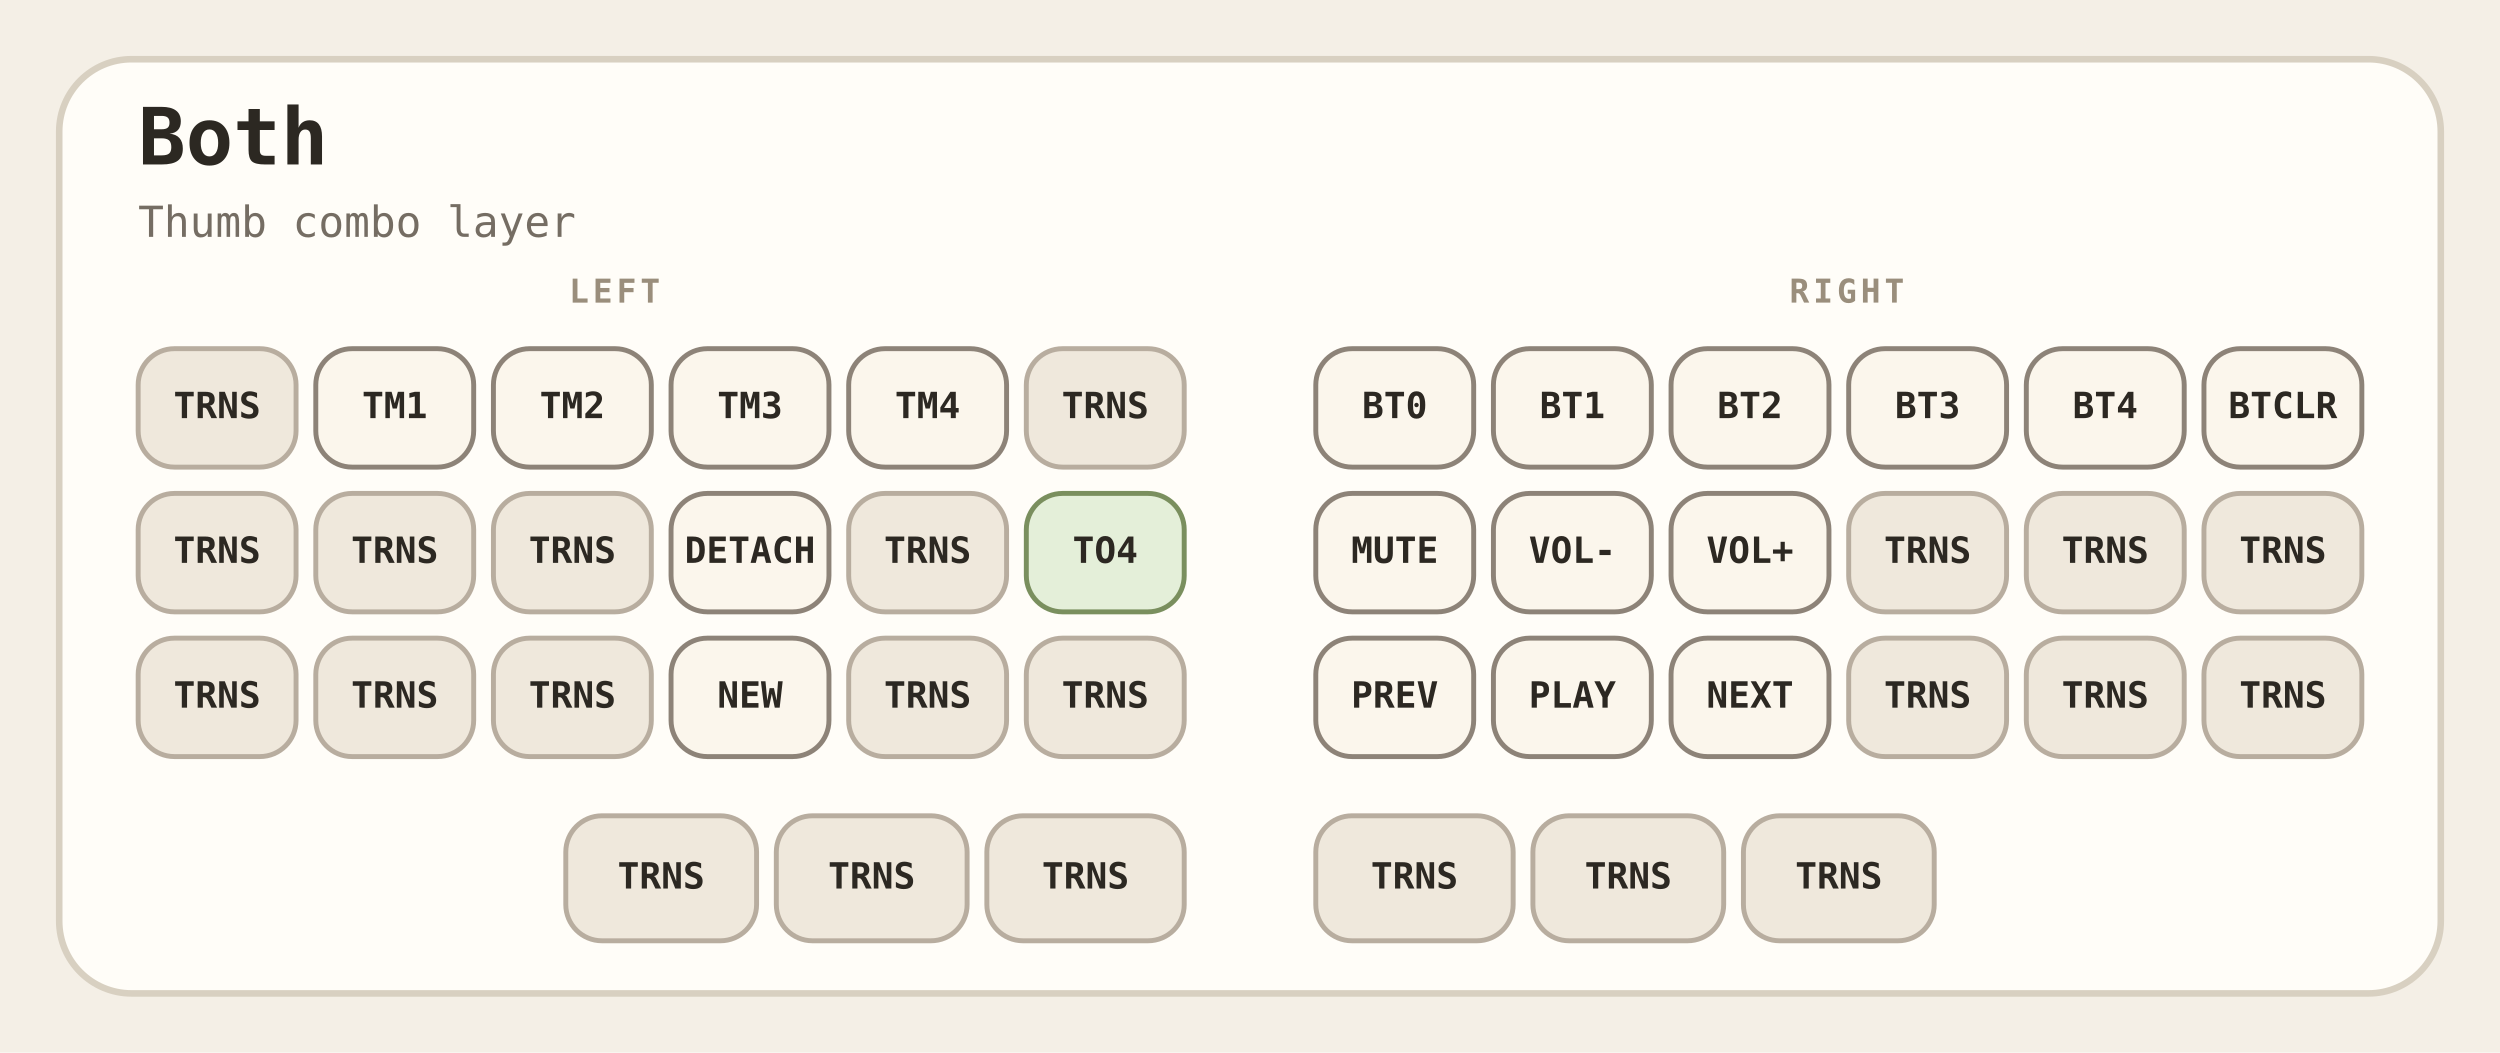
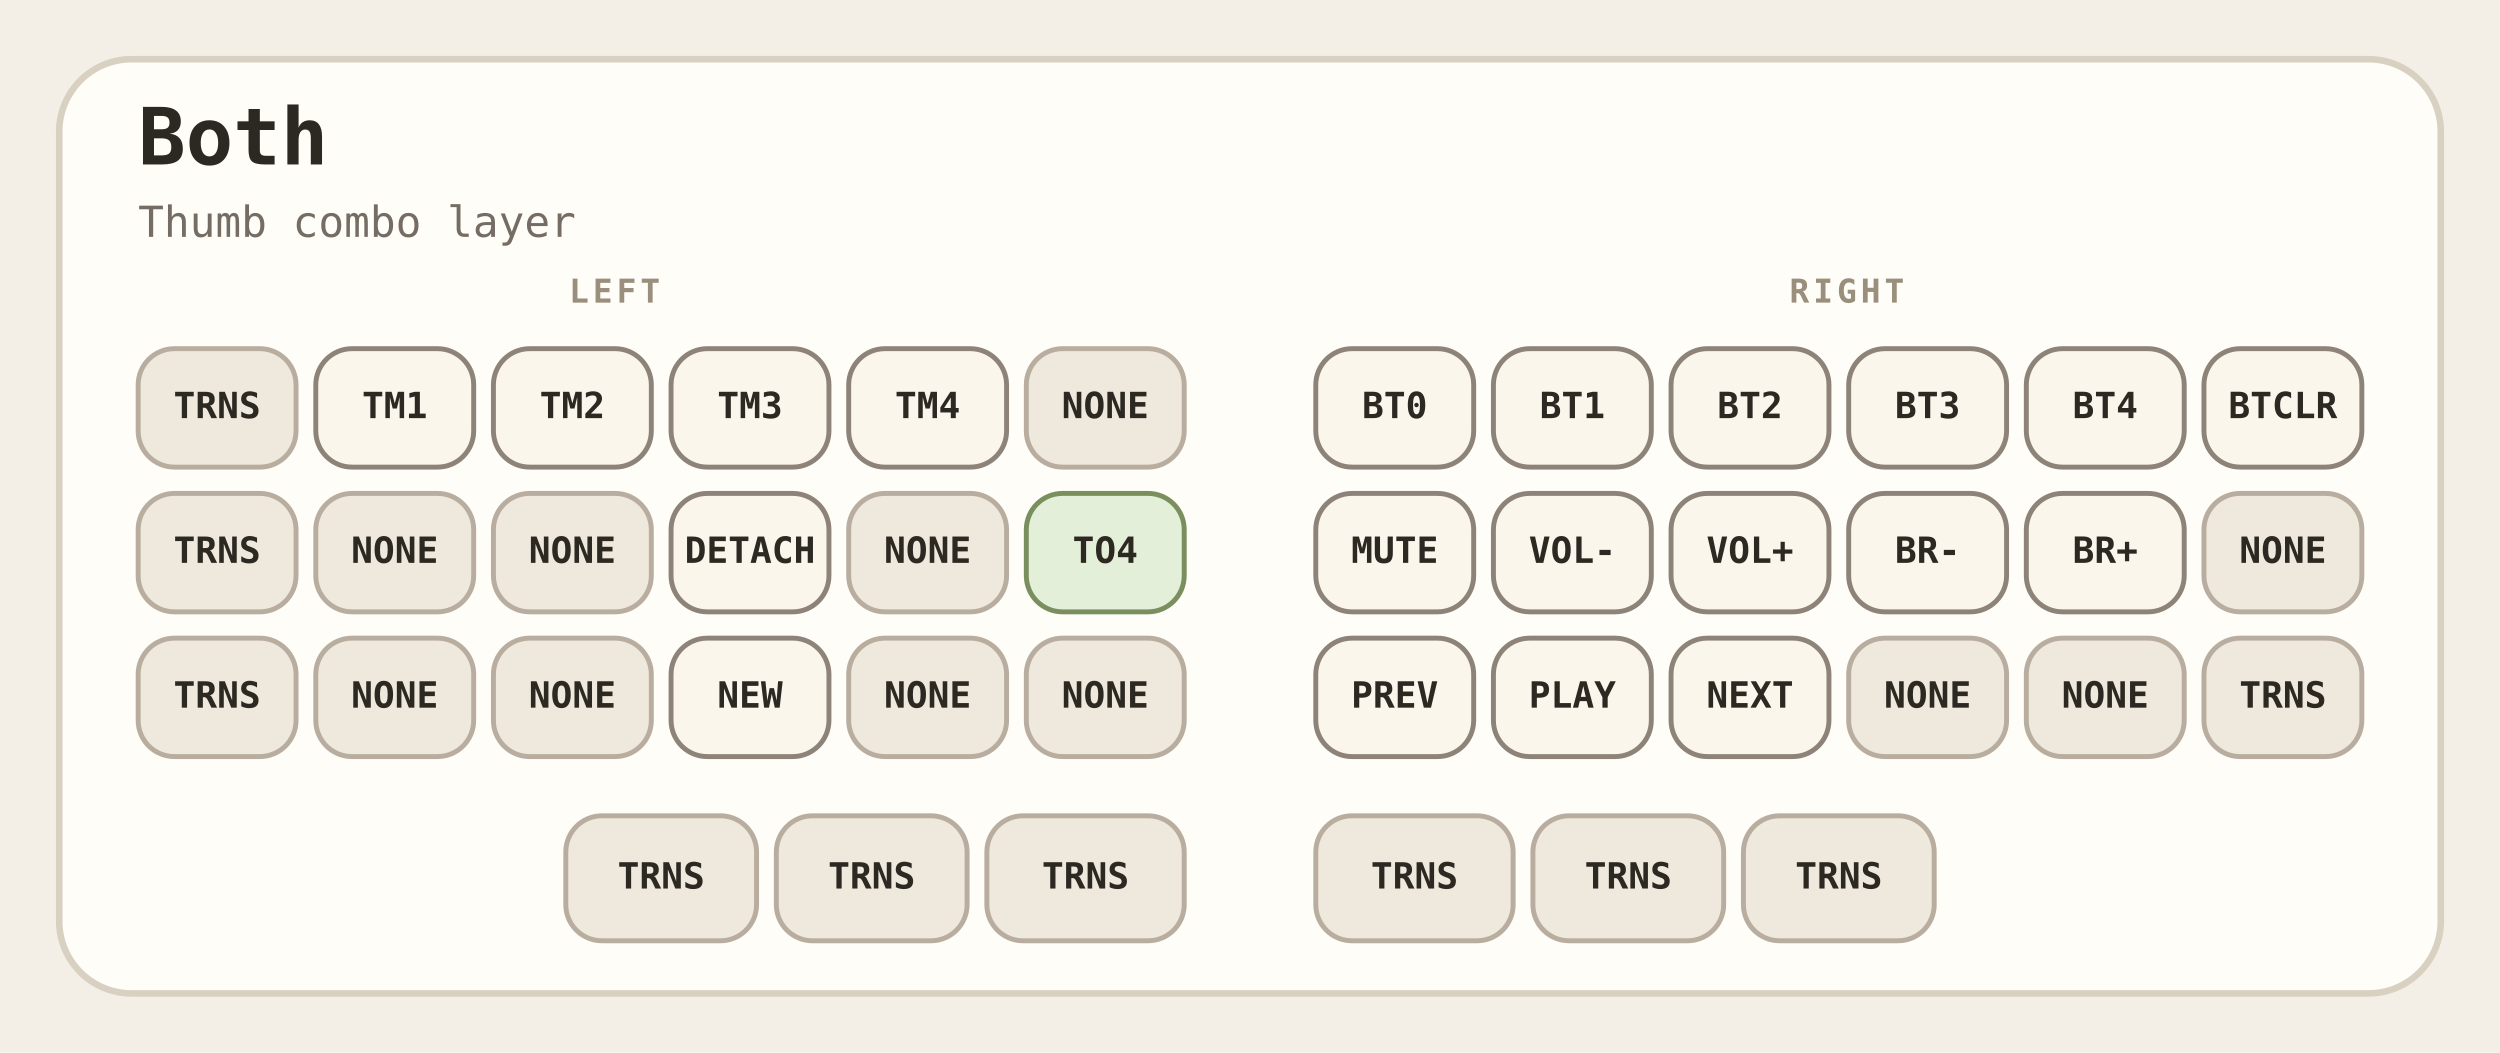
<svg xmlns="http://www.w3.org/2000/svg" width="760" height="320" viewBox="0 0 760 320" role="img" aria-labelledby="title desc">
  <style>
    .bg { fill: #f4efe6; }
    .panel { fill: #fffdf8; stroke: #d8d0c1; stroke-width: 2; }
    .title { font: 700 24px "Iosevka", "Fira Mono", monospace; fill: #2c2822; }
    .subtitle { font: 500 13px "Iosevka", "Fira Mono", monospace; fill: #756d63; }
    .label { font: 700 10px "Iosevka", "Fira Mono", monospace; fill: #9a8e7c; letter-spacing: 1.2px; }
    .key { fill: #fbf6ec; stroke: #8d8378; stroke-width: 1.5; rx: 11; ry: 11; }
    .thumb { fill: #f6eedf; stroke: #8d8378; stroke-width: 1.5; rx: 11; ry: 11; }
    .trans { fill: #efe8dc; stroke: #b8ad9f; }
    .accent { fill: #e4efd9; stroke: #7a8f5e; }
    .text { font: 700 11px "Iosevka", "Fira Mono", monospace; fill: #2c2822; text-anchor: middle; dominant-baseline: middle; }
  </style>
  <rect class="bg" width="760" height="320" />
  <rect class="panel" x="18" y="18" width="724" height="284" rx="22" ry="22" />
  <text class="title" x="42" y="50">Both</text>
  <text class="subtitle" x="42" y="72">Thumb combo layer</text>
  <text class="label" x="173" y="92">LEFT</text>
  <text class="label" x="544" y="92">RIGHT</text>
  <g transform="translate(42,106)">
    <g>
      <rect class="key trans" x="0" y="0" width="48" height="36" />
      <text class="text" x="24" y="18">TRNS</text>
      <rect class="key" x="54" y="0" width="48" height="36" />
      <text class="text" x="78" y="18">TM1</text>
      <rect class="key" x="108" y="0" width="48" height="36" />
      <text class="text" x="132" y="18">TM2</text>
      <rect class="key" x="162" y="0" width="48" height="36" />
      <text class="text" x="186" y="18">TM3</text>
      <rect class="key" x="216" y="0" width="48" height="36" />
      <text class="text" x="240" y="18">TM4</text>
      <rect class="key trans" x="270" y="0" width="48" height="36" />
-       <text class="text" x="294" y="18">TRNS</text>
+       <text class="text" x="294" y="18">NONE</text>
      <rect class="key trans" x="0" y="44" width="48" height="36" />
      <text class="text" x="24" y="62">TRNS</text>
      <rect class="key trans" x="54" y="44" width="48" height="36" />
-       <text class="text" x="78" y="62">TRNS</text>
+       <text class="text" x="78" y="62">NONE</text>
      <rect class="key trans" x="108" y="44" width="48" height="36" />
-       <text class="text" x="132" y="62">TRNS</text>
+       <text class="text" x="132" y="62">NONE</text>
      <rect class="key" x="162" y="44" width="48" height="36" />
      <text class="text" x="186" y="62">DETACH</text>
      <rect class="key trans" x="216" y="44" width="48" height="36" />
-       <text class="text" x="240" y="62">TRNS</text>
+       <text class="text" x="240" y="62">NONE</text>
      <rect class="key accent" x="270" y="44" width="48" height="36" />
      <text class="text" x="294" y="62">TO4</text>
      <rect class="key trans" x="0" y="88" width="48" height="36" />
      <text class="text" x="24" y="106">TRNS</text>
      <rect class="key trans" x="54" y="88" width="48" height="36" />
-       <text class="text" x="78" y="106">TRNS</text>
+       <text class="text" x="78" y="106">NONE</text>
      <rect class="key trans" x="108" y="88" width="48" height="36" />
-       <text class="text" x="132" y="106">TRNS</text>
+       <text class="text" x="132" y="106">NONE</text>
      <rect class="key" x="162" y="88" width="48" height="36" />
      <text class="text" x="186" y="106">NEW</text>
      <rect class="key trans" x="216" y="88" width="48" height="36" />
-       <text class="text" x="240" y="106">TRNS</text>
+       <text class="text" x="240" y="106">NONE</text>
      <rect class="key trans" x="270" y="88" width="48" height="36" />
-       <text class="text" x="294" y="106">TRNS</text>
+       <text class="text" x="294" y="106">NONE</text>
      <rect class="thumb trans" x="130" y="142" width="58" height="38" />
      <text class="text" x="159" y="161">TRNS</text>
      <rect class="thumb trans" x="194" y="142" width="58" height="38" />
      <text class="text" x="223" y="161">TRNS</text>
      <rect class="thumb trans" x="258" y="142" width="60" height="38" />
      <text class="text" x="288" y="161">TRNS</text>
    </g>
    <g transform="translate(358,0)">
      <rect class="key" x="0" y="0" width="48" height="36" />
      <text class="text" x="24" y="18">BT0</text>
      <rect class="key" x="54" y="0" width="48" height="36" />
      <text class="text" x="78" y="18">BT1</text>
      <rect class="key" x="108" y="0" width="48" height="36" />
      <text class="text" x="132" y="18">BT2</text>
      <rect class="key" x="162" y="0" width="48" height="36" />
      <text class="text" x="186" y="18">BT3</text>
      <rect class="key" x="216" y="0" width="48" height="36" />
      <text class="text" x="240" y="18">BT4</text>
      <rect class="key" x="270" y="0" width="48" height="36" />
      <text class="text" x="294" y="18">BTCLR</text>
      <rect class="key" x="0" y="44" width="48" height="36" />
      <text class="text" x="24" y="62">MUTE</text>
      <rect class="key" x="54" y="44" width="48" height="36" />
      <text class="text" x="78" y="62">VOL-</text>
      <rect class="key" x="108" y="44" width="48" height="36" />
      <text class="text" x="132" y="62">VOL+</text>
-       <rect class="key trans" x="162" y="44" width="48" height="36" />
-       <text class="text" x="186" y="62">TRNS</text>
-       <rect class="key trans" x="216" y="44" width="48" height="36" />
-       <text class="text" x="240" y="62">TRNS</text>
+       <rect class="key" x="162" y="44" width="48" height="36" />
+       <text class="text" x="186" y="62">BR-</text>
+       <rect class="key" x="216" y="44" width="48" height="36" />
+       <text class="text" x="240" y="62">BR+</text>
      <rect class="key trans" x="270" y="44" width="48" height="36" />
-       <text class="text" x="294" y="62">TRNS</text>
+       <text class="text" x="294" y="62">NONE</text>
      <rect class="key" x="0" y="88" width="48" height="36" />
      <text class="text" x="24" y="106">PREV</text>
      <rect class="key" x="54" y="88" width="48" height="36" />
      <text class="text" x="78" y="106">PLAY</text>
      <rect class="key" x="108" y="88" width="48" height="36" />
      <text class="text" x="132" y="106">NEXT</text>
      <rect class="key trans" x="162" y="88" width="48" height="36" />
-       <text class="text" x="186" y="106">TRNS</text>
+       <text class="text" x="186" y="106">NONE</text>
      <rect class="key trans" x="216" y="88" width="48" height="36" />
-       <text class="text" x="240" y="106">TRNS</text>
+       <text class="text" x="240" y="106">NONE</text>
      <rect class="key trans" x="270" y="88" width="48" height="36" />
      <text class="text" x="294" y="106">TRNS</text>
      <rect class="thumb trans" x="0" y="142" width="60" height="38" />
      <text class="text" x="30" y="161">TRNS</text>
      <rect class="thumb trans" x="66" y="142" width="58" height="38" />
      <text class="text" x="95" y="161">TRNS</text>
      <rect class="thumb trans" x="130" y="142" width="58" height="38" />
      <text class="text" x="159" y="161">TRNS</text>
    </g>
  </g>
</svg>
